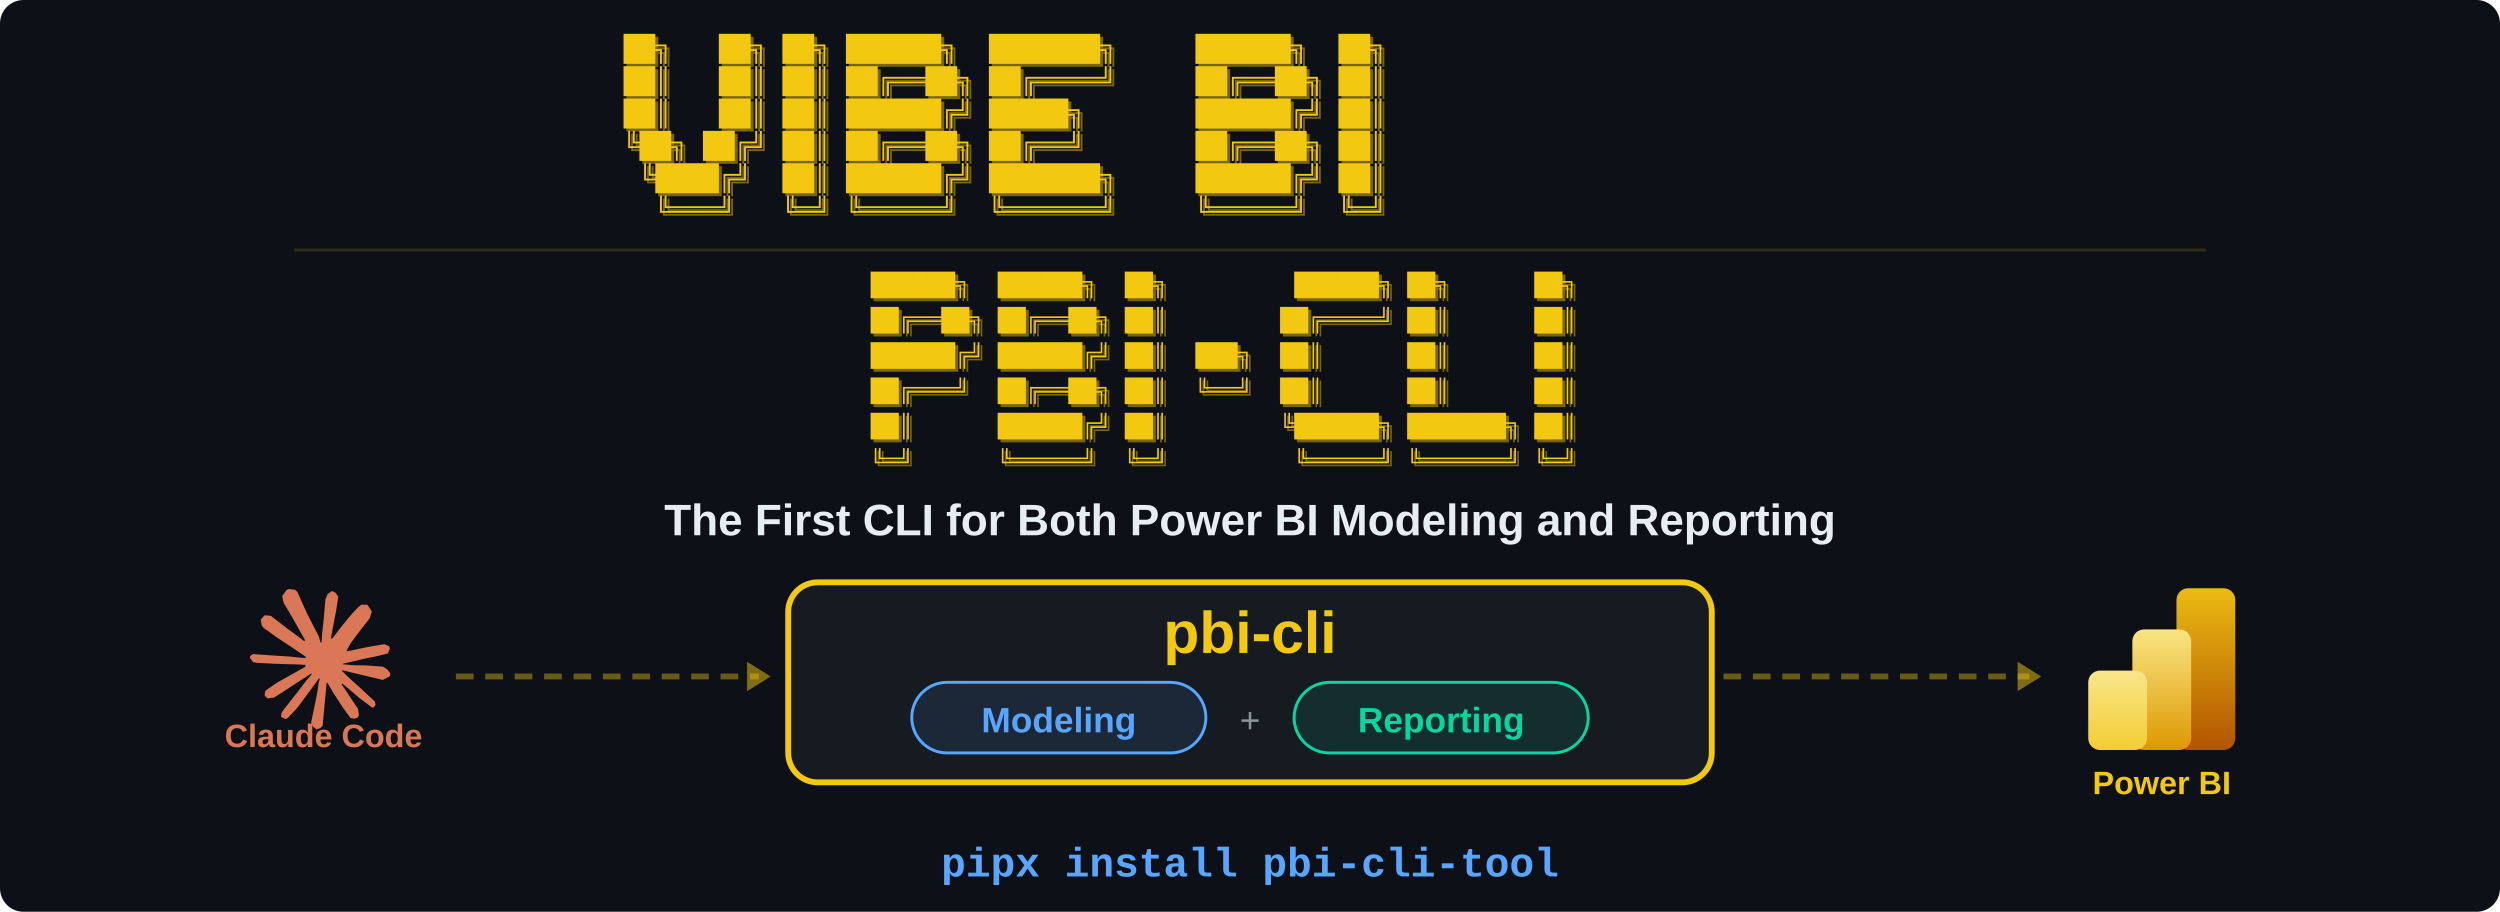
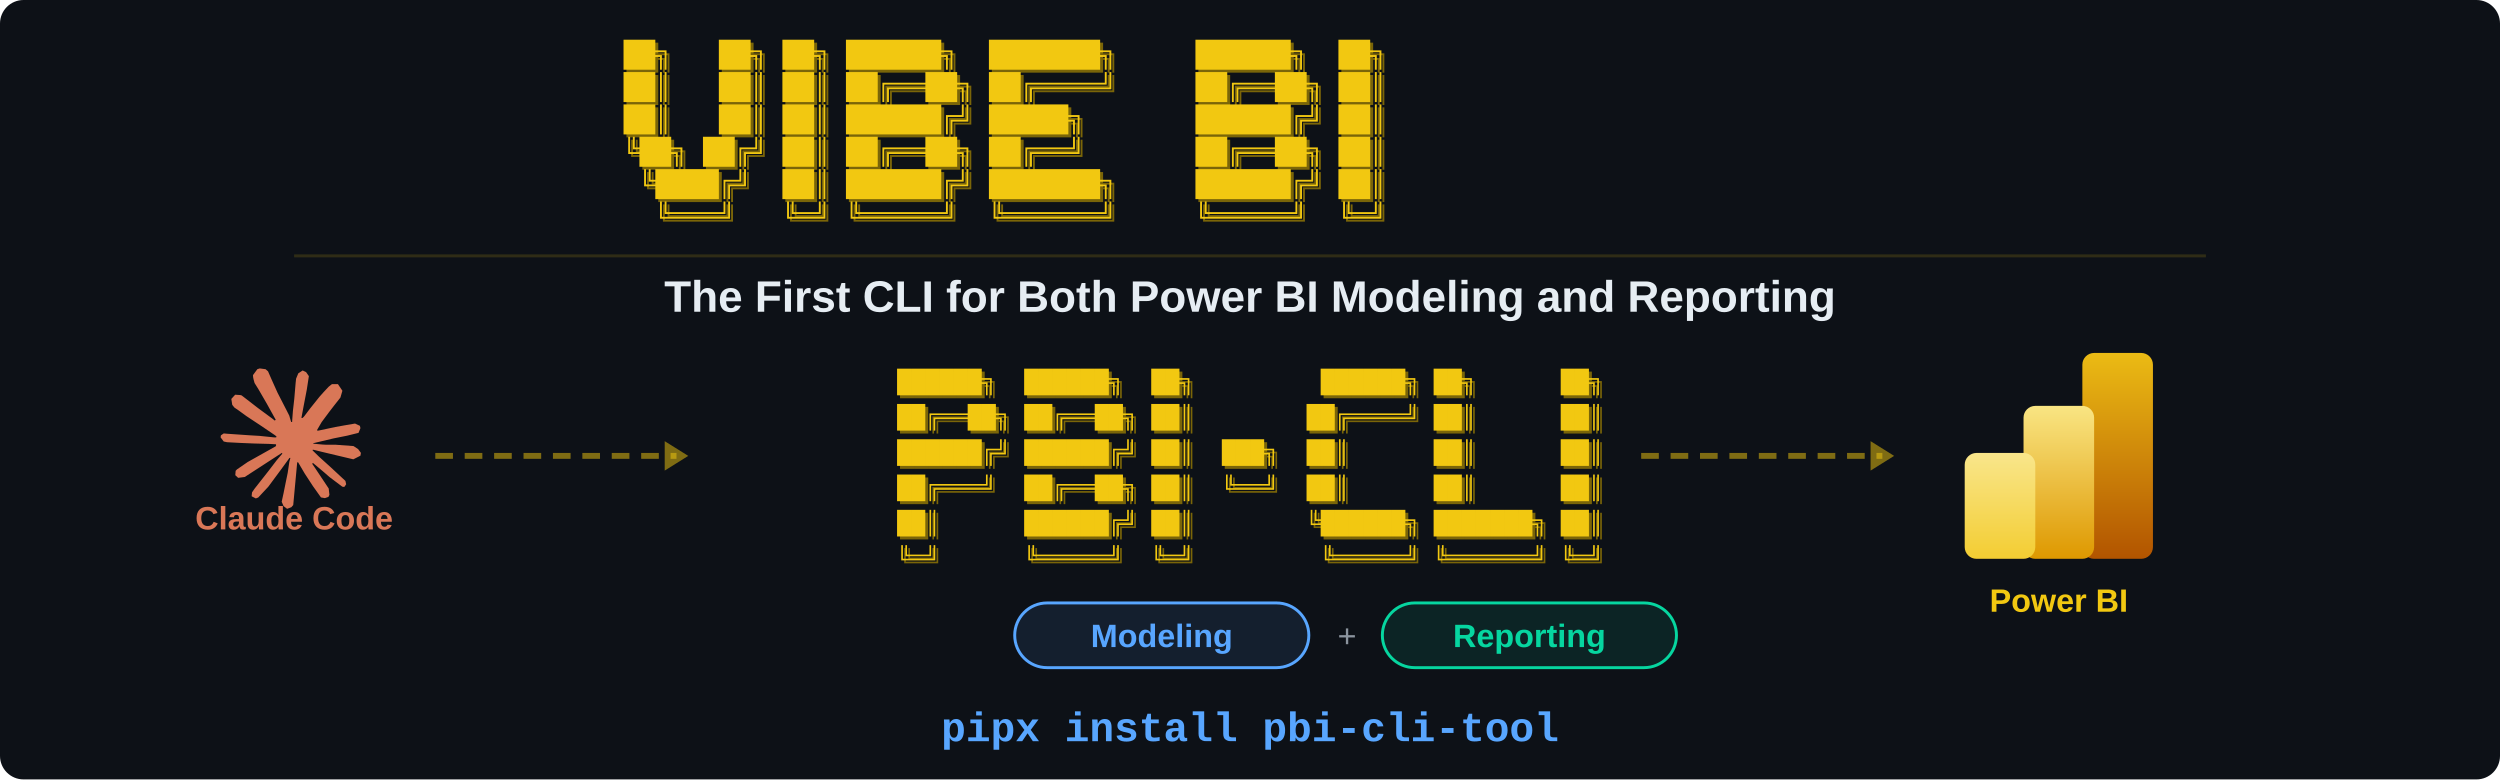
- <svg xmlns="http://www.w3.org/2000/svg" width="850" height="310" viewBox="0 0 850 310">
+ <svg xmlns="http://www.w3.org/2000/svg" width="850" height="265" viewBox="0 0 850 265">
  <defs>
    <linearGradient id="pbi-bar1" x1="50%" y1="0%" x2="50%" y2="100%">
      <stop offset="0%" stop-color="#EBBB14" />
      <stop offset="100%" stop-color="#B25400" />
    </linearGradient>
    <linearGradient id="pbi-bar2" x1="50%" y1="0%" x2="50%" y2="100%">
      <stop offset="0%" stop-color="#F9E583" />
      <stop offset="100%" stop-color="#DE9800" />
    </linearGradient>
    <linearGradient id="pbi-bar3" x1="50%" y1="0%" x2="50%" y2="100%">
      <stop offset="0%" stop-color="#F9E68B" />
      <stop offset="100%" stop-color="#F3CD32" />
    </linearGradient>
  </defs>
  <rect width="100%" height="100%" fill="#0d1117" rx="8" />
  <text font-family="'Courier New', Courier, monospace" font-size="9" fill="#7A6508" xml:space="preserve">
-     <tspan x="213" y="20">██╗   ██╗ ██╗ ██████╗  ███████╗     ██████╗  ██╗</tspan>
-     <tspan x="213" y="31">██║   ██║ ██║ ██╔══██╗ ██╔════╝     ██╔══██╗ ██║</tspan>
-     <tspan x="213" y="42">██║   ██║ ██║ ██████╔╝ █████╗       ██████╔╝ ██║</tspan>
-     <tspan x="213" y="53">╚██╗ ██╔╝ ██║ ██╔══██╗ ██╔══╝       ██╔══██╗ ██║</tspan>
-     <tspan x="213" y="64"> ╚████╔╝  ██║ ██████╔╝ ███████╗     ██████╔╝ ██║</tspan>
-     <tspan x="213" y="75">  ╚═══╝   ╚═╝ ╚═════╝  ╚══════╝     ╚═════╝  ╚═╝</tspan>
+     <tspan x="213" y="22">██╗   ██╗ ██╗ ██████╗  ███████╗     ██████╗  ██╗</tspan>
+     <tspan x="213" y="33">██║   ██║ ██║ ██╔══██╗ ██╔════╝     ██╔══██╗ ██║</tspan>
+     <tspan x="213" y="44">██║   ██║ ██║ ██████╔╝ █████╗       ██████╔╝ ██║</tspan>
+     <tspan x="213" y="55">╚██╗ ██╔╝ ██║ ██╔══██╗ ██╔══╝       ██╔══██╗ ██║</tspan>
+     <tspan x="213" y="66"> ╚████╔╝  ██║ ██████╔╝ ███████╗     ██████╔╝ ██║</tspan>
+     <tspan x="213" y="77">  ╚═══╝   ╚═╝ ╚═════╝  ╚══════╝     ╚═════╝  ╚═╝</tspan>
  </text>
  <text font-family="'Courier New', Courier, monospace" font-size="9" fill="#F2C811" xml:space="preserve">
-     <tspan x="212" y="19">██╗   ██╗ ██╗ ██████╗  ███████╗     ██████╗  ██╗</tspan>
-     <tspan x="212" y="30">██║   ██║ ██║ ██╔══██╗ ██╔════╝     ██╔══██╗ ██║</tspan>
-     <tspan x="212" y="41">██║   ██║ ██║ ██████╔╝ █████╗       ██████╔╝ ██║</tspan>
-     <tspan x="212" y="52">╚██╗ ██╔╝ ██║ ██╔══██╗ ██╔══╝       ██╔══██╗ ██║</tspan>
-     <tspan x="212" y="63"> ╚████╔╝  ██║ ██████╔╝ ███████╗     ██████╔╝ ██║</tspan>
-     <tspan x="212" y="74">  ╚═══╝   ╚═╝ ╚═════╝  ╚══════╝     ╚═════╝  ╚═╝</tspan>
+     <tspan x="212" y="21">██╗   ██╗ ██╗ ██████╗  ███████╗     ██████╗  ██╗</tspan>
+     <tspan x="212" y="32">██║   ██║ ██║ ██╔══██╗ ██╔════╝     ██╔══██╗ ██║</tspan>
+     <tspan x="212" y="43">██║   ██║ ██║ ██████╔╝ █████╗       ██████╔╝ ██║</tspan>
+     <tspan x="212" y="54">╚██╗ ██╔╝ ██║ ██╔══██╗ ██╔══╝       ██╔══██╗ ██║</tspan>
+     <tspan x="212" y="65"> ╚████╔╝  ██║ ██████╔╝ ███████╗     ██████╔╝ ██║</tspan>
+     <tspan x="212" y="76">  ╚═══╝   ╚═╝ ╚═════╝  ╚══════╝     ╚═════╝  ╚═╝</tspan>
  </text>
-   <line x1="100" y1="85" x2="750" y2="85" stroke="#F2C811" stroke-opacity="0.15" stroke-width="1" />
+   <line x1="100" y1="87" x2="750" y2="87" stroke="#F2C811" stroke-opacity="0.15" stroke-width="1" />
+   <text x="425" y="106" font-family="'Segoe UI', Arial, sans-serif" font-size="15" fill="#e6edf3" text-anchor="middle" font-weight="600">The First CLI for Both Power BI Modeling and Reporting</text>
+   <g transform="translate(75, 125) scale(0.04)">
+     <path fill="#d97757" d="M 233.96 800.215 L 468.644 668.537 L 472.591 657.101 L 468.644 650.738 L 457.208 650.738 L 417.987 648.322 L 283.893 644.698 L 167.597 639.866 L 54.926 633.826 L 26.577 627.785 L 3.3e-05 592.752 L 2.738 575.275 L 26.577 559.248 L 60.725 562.228 L 136.188 567.383 L 249.423 575.195 L 331.57 580.027 L 453.262 592.671 L 472.591 592.671 L 475.329 584.859 L 468.725 580.027 L 463.571 575.195 L 346.389 495.785 L 219.544 411.866 L 153.101 363.544 L 117.181 339.06 L 99.06 316.107 L 91.248 266.014 L 123.866 230.094 L 167.678 233.074 L 178.873 236.054 L 223.248 270.201 L 318.04 343.57 L 441.826 434.738 L 459.946 449.799 L 467.195 444.644 L 468.081 441.02 L 459.946 427.409 L 392.617 305.718 L 320.779 181.933 L 288.805 130.631 L 280.349 99.866 C 277.369 87.221 275.195 76.591 275.195 63.624 L 312.322 13.208 L 332.859 6.604 L 382.389 13.208 L 403.248 31.329 L 434.014 101.718 L 483.866 212.537 L 561.181 363.221 L 583.812 407.919 L 595.893 449.315 L 600.403 461.96 L 608.215 461.96 L 608.215 454.712 L 614.577 369.826 L 626.336 265.611 L 637.772 131.517 L 641.718 93.745 L 660.403 48.483 L 697.53 24 L 726.524 37.852 L 750.363 72 L 747.06 94.067 L 732.886 186.201 L 705.101 330.524 L 686.98 427.168 L 697.53 427.168 L 709.611 415.087 L 758.497 350.175 L 840.644 247.49 L 876.886 206.738 L 919.168 161.718 L 946.309 140.295 L 997.611 140.295 L 1035.383 196.43 L 1018.47 254.416 L 965.638 321.423 L 921.826 378.202 L 859.007 462.765 L 819.785 530.416 L 823.409 535.812 L 832.752 534.926 L 974.658 504.725 L 1051.329 490.873 L 1142.819 475.168 L 1184.215 494.497 L 1188.725 514.148 L 1172.456 554.336 L 1074.604 578.497 L 959.839 601.45 L 788.94 641.879 L 786.846 643.409 L 789.262 646.389 L 866.255 653.638 L 899.195 655.409 L 979.812 655.409 L 1129.933 666.604 L 1169.154 692.537 L 1192.671 724.269 L 1188.725 748.43 L 1128.322 779.195 L 1046.819 759.866 L 856.591 714.604 L 791.356 698.336 L 782.336 698.336 L 782.336 703.732 L 836.698 756.886 L 936.322 846.846 L 1061.074 962.819 L 1067.436 991.49 L 1051.409 1014.121 L 1034.497 1011.705 L 924.886 929.235 L 882.604 892.108 L 786.846 811.49 L 780.483 811.49 L 780.483 819.946 L 802.55 852.242 L 919.087 1027.409 L 925.128 1081.128 L 916.671 1098.604 L 886.47 1109.154 L 853.289 1103.114 L 785.074 1007.356 L 714.685 899.517 L 657.906 802.872 L 650.98 806.819 L 617.477 1167.705 L 601.772 1186.148 L 565.53 1200 L 535.329 1177.047 L 519.302 1139.92 L 535.329 1066.551 L 554.658 970.792 L 570.362 894.685 L 584.537 800.134 L 592.993 768.725 L 592.43 766.631 L 585.503 767.517 L 514.228 865.369 L 405.826 1011.866 L 320.054 1103.678 L 299.517 1111.812 L 263.92 1093.369 L 267.221 1060.43 L 287.114 1031.114 L 405.826 880.107 L 477.423 786.524 L 523.651 732.483 L 523.329 724.671 L 520.591 724.671 L 205.289 929.396 L 149.154 936.644 L 124.993 914.014 L 127.973 876.886 L 139.409 864.805 L 234.201 799.57 L 233.879 799.893 Z" />
+   </g>
+   <text x="100" y="180" font-family="'Segoe UI', Arial, sans-serif" font-size="11" fill="#d97757" text-anchor="middle" font-weight="600">Claude Code</text>
+   <line x1="148" y1="155" x2="230" y2="155" stroke="#F2C811" stroke-width="2" stroke-dasharray="6,4" stroke-opacity="0.5" />
+   <polygon points="234,155 226,150 226,160" fill="#F2C811" fill-opacity="0.5" />
  <text font-family="'Courier New', Courier, monospace" font-size="8" fill="#7A6508" xml:space="preserve">
-     <tspan x="297" y="100">██████╗  ██████╗  ██╗         ██████╗ ██╗      ██╗</tspan>
-     <tspan x="297" y="112">██╔══██╗ ██╔══██╗ ██║        ██╔════╝ ██║      ██║</tspan>
-     <tspan x="297" y="124">██████╔╝ ██████╔╝ ██║  ███╗  ██║      ██║      ██║</tspan>
-     <tspan x="297" y="136">██╔═══╝  ██╔══██╗ ██║  ╚══╝  ██║      ██║      ██║</tspan>
-     <tspan x="297" y="148">██║      ██████╔╝ ██║        ╚██████╗ ███████╗ ██║</tspan>
-     <tspan x="297" y="160">╚═╝      ╚═════╝  ╚═╝         ╚═════╝ ╚══════╝ ╚═╝</tspan>
+     <tspan x="306" y="133">██████╗  ██████╗  ██╗         ██████╗ ██╗      ██╗</tspan>
+     <tspan x="306" y="145">██╔══██╗ ██╔══██╗ ██║        ██╔════╝ ██║      ██║</tspan>
+     <tspan x="306" y="157">██████╔╝ ██████╔╝ ██║  ███╗  ██║      ██║      ██║</tspan>
+     <tspan x="306" y="169">██╔═══╝  ██╔══██╗ ██║  ╚══╝  ██║      ██║      ██║</tspan>
+     <tspan x="306" y="181">██║      ██████╔╝ ██║        ╚██████╗ ███████╗ ██║</tspan>
+     <tspan x="306" y="193">╚═╝      ╚═════╝  ╚═╝         ╚═════╝ ╚══════╝ ╚═╝</tspan>
  </text>
  <text font-family="'Courier New', Courier, monospace" font-size="8" fill="#F2C811" xml:space="preserve">
-     <tspan x="296" y="99">██████╗  ██████╗  ██╗         ██████╗ ██╗      ██╗</tspan>
-     <tspan x="296" y="111">██╔══██╗ ██╔══██╗ ██║        ██╔════╝ ██║      ██║</tspan>
-     <tspan x="296" y="123">██████╔╝ ██████╔╝ ██║  ███╗  ██║      ██║      ██║</tspan>
-     <tspan x="296" y="135">██╔═══╝  ██╔══██╗ ██║  ╚══╝  ██║      ██║      ██║</tspan>
-     <tspan x="296" y="147">██║      ██████╔╝ ██║        ╚██████╗ ███████╗ ██║</tspan>
-     <tspan x="296" y="159">╚═╝      ╚═════╝  ╚═╝         ╚═════╝ ╚══════╝ ╚═╝</tspan>
+     <tspan x="305" y="132">██████╗  ██████╗  ██╗         ██████╗ ██╗      ██╗</tspan>
+     <tspan x="305" y="144">██╔══██╗ ██╔══██╗ ██║        ██╔════╝ ██║      ██║</tspan>
+     <tspan x="305" y="156">██████╔╝ ██████╔╝ ██║  ███╗  ██║      ██║      ██║</tspan>
+     <tspan x="305" y="168">██╔═══╝  ██╔══██╗ ██║  ╚══╝  ██║      ██║      ██║</tspan>
+     <tspan x="305" y="180">██║      ██████╔╝ ██║        ╚██████╗ ███████╗ ██║</tspan>
+     <tspan x="305" y="192">╚═╝      ╚═════╝  ╚═╝         ╚═════╝ ╚══════╝ ╚═╝</tspan>
  </text>
-   <text x="425" y="182" font-family="'Segoe UI', Arial, sans-serif" font-size="15" fill="#e6edf3" text-anchor="middle" font-weight="600">The First CLI for Both Power BI Modeling and Reporting</text>
-   <g transform="translate(85, 200) scale(0.04)">
-     <path fill="#d97757" d="M 233.96 800.215 L 468.644 668.537 L 472.591 657.101 L 468.644 650.738 L 457.208 650.738 L 417.987 648.322 L 283.893 644.698 L 167.597 639.866 L 54.926 633.826 L 26.577 627.785 L 3.3e-05 592.752 L 2.738 575.275 L 26.577 559.248 L 60.725 562.228 L 136.188 567.383 L 249.423 575.195 L 331.57 580.027 L 453.262 592.671 L 472.591 592.671 L 475.329 584.859 L 468.725 580.027 L 463.571 575.195 L 346.389 495.785 L 219.544 411.866 L 153.101 363.544 L 117.181 339.06 L 99.06 316.107 L 91.248 266.014 L 123.866 230.094 L 167.678 233.074 L 178.873 236.054 L 223.248 270.201 L 318.04 343.57 L 441.826 434.738 L 459.946 449.799 L 467.195 444.644 L 468.081 441.02 L 459.946 427.409 L 392.617 305.718 L 320.779 181.933 L 288.805 130.631 L 280.349 99.866 C 277.369 87.221 275.195 76.591 275.195 63.624 L 312.322 13.208 L 332.859 6.604 L 382.389 13.208 L 403.248 31.329 L 434.014 101.718 L 483.866 212.537 L 561.181 363.221 L 583.812 407.919 L 595.893 449.315 L 600.403 461.96 L 608.215 461.96 L 608.215 454.712 L 614.577 369.826 L 626.336 265.611 L 637.772 131.517 L 641.718 93.745 L 660.403 48.483 L 697.53 24 L 726.524 37.852 L 750.363 72 L 747.06 94.067 L 732.886 186.201 L 705.101 330.524 L 686.98 427.168 L 697.53 427.168 L 709.611 415.087 L 758.497 350.175 L 840.644 247.49 L 876.886 206.738 L 919.168 161.718 L 946.309 140.295 L 997.611 140.295 L 1035.383 196.43 L 1018.47 254.416 L 965.638 321.423 L 921.826 378.202 L 859.007 462.765 L 819.785 530.416 L 823.409 535.812 L 832.752 534.926 L 974.658 504.725 L 1051.329 490.873 L 1142.819 475.168 L 1184.215 494.497 L 1188.725 514.148 L 1172.456 554.336 L 1074.604 578.497 L 959.839 601.45 L 788.94 641.879 L 786.846 643.409 L 789.262 646.389 L 866.255 653.638 L 899.195 655.409 L 979.812 655.409 L 1129.933 666.604 L 1169.154 692.537 L 1192.671 724.269 L 1188.725 748.43 L 1128.322 779.195 L 1046.819 759.866 L 856.591 714.604 L 791.356 698.336 L 782.336 698.336 L 782.336 703.732 L 836.698 756.886 L 936.322 846.846 L 1061.074 962.819 L 1067.436 991.49 L 1051.409 1014.121 L 1034.497 1011.705 L 924.886 929.235 L 882.604 892.108 L 786.846 811.49 L 780.483 811.49 L 780.483 819.946 L 802.55 852.242 L 919.087 1027.409 L 925.128 1081.128 L 916.671 1098.604 L 886.47 1109.154 L 853.289 1103.114 L 785.074 1007.356 L 714.685 899.517 L 657.906 802.872 L 650.98 806.819 L 617.477 1167.705 L 601.772 1186.148 L 565.53 1200 L 535.329 1177.047 L 519.302 1139.92 L 535.329 1066.551 L 554.658 970.792 L 570.362 894.685 L 584.537 800.134 L 592.993 768.725 L 592.43 766.631 L 585.503 767.517 L 514.228 865.369 L 405.826 1011.866 L 320.054 1103.678 L 299.517 1111.812 L 263.92 1093.369 L 267.221 1060.43 L 287.114 1031.114 L 405.826 880.107 L 477.423 786.524 L 523.651 732.483 L 523.329 724.671 L 520.591 724.671 L 205.289 929.396 L 149.154 936.644 L 124.993 914.014 L 127.973 876.886 L 139.409 864.805 L 234.201 799.57 L 233.879 799.893 Z" />
+   <line x1="558" y1="155" x2="640" y2="155" stroke="#F2C811" stroke-width="2" stroke-dasharray="6,4" stroke-opacity="0.5" />
+   <polygon points="644,155 636,150 636,160" fill="#F2C811" fill-opacity="0.5" />
+   <g transform="translate(668, 120)">
+     <rect x="40" y="0" width="24" height="70" rx="4" fill="url(#pbi-bar1)" />
+     <rect x="20" y="18" width="24" height="52" rx="4" fill="url(#pbi-bar2)" />
+     <rect x="0" y="34" width="24" height="36" rx="4" fill="url(#pbi-bar3)" />
  </g>
-   <text x="110" y="254" font-family="'Segoe UI', Arial, sans-serif" font-size="11" fill="#d97757" text-anchor="middle" font-weight="600">Claude Code</text>
-   <line x1="155" y1="230" x2="258" y2="230" stroke="#F2C811" stroke-width="2" stroke-dasharray="6,4" stroke-opacity="0.4" />
-   <polygon points="262,230 254,225 254,235" fill="#F2C811" fill-opacity="0.5" />
-   <rect x="268" y="198" width="314" height="68" rx="10" fill="#161b22" stroke="#F2C811" stroke-width="2" />
-   <text x="425" y="222" font-family="'Segoe UI', Arial, sans-serif" font-size="20" fill="#F2C811" text-anchor="middle" font-weight="bold">pbi-cli</text>
-   <rect x="310" y="232" width="100" height="24" rx="12" fill="#58a6ff" fill-opacity="0.1" stroke="#58a6ff" stroke-width="1" />
-   <text x="360" y="249" font-family="'Segoe UI', Arial, sans-serif" font-size="12" fill="#58a6ff" text-anchor="middle" font-weight="600">Modeling</text>
-   <text x="425" y="249" font-family="'Segoe UI', Arial, sans-serif" font-size="12" fill="#8b949e" text-anchor="middle">+</text>
-   <rect x="440" y="232" width="100" height="24" rx="12" fill="#06d6a0" fill-opacity="0.1" stroke="#06d6a0" stroke-width="1" />
-   <text x="490" y="249" font-family="'Segoe UI', Arial, sans-serif" font-size="12" fill="#06d6a0" text-anchor="middle" font-weight="600">Reporting</text>
-   <line x1="586" y1="230" x2="690" y2="230" stroke="#F2C811" stroke-width="2" stroke-dasharray="6,4" stroke-opacity="0.4" />
-   <polygon points="694,230 686,225 686,235" fill="#F2C811" fill-opacity="0.5" />
-   <g transform="translate(710, 200)">
-     <rect x="30" y="0" width="20" height="55" rx="4" fill="url(#pbi-bar1)" />
-     <rect x="15" y="14" width="20" height="41" rx="4" fill="url(#pbi-bar2)" />
-     <rect x="0" y="28" width="20" height="27" rx="4" fill="url(#pbi-bar3)" />
-   </g>
-   <text x="735" y="270" font-family="'Segoe UI', Arial, sans-serif" font-size="11" fill="#F2C811" text-anchor="middle" font-weight="600">Power BI</text>
-   <text x="425" y="298" font-family="'Courier New', Courier, monospace" font-size="14" fill="#58a6ff" text-anchor="middle" font-weight="bold">pipx install pbi-cli-tool</text>
+   <text x="700" y="208" font-family="'Segoe UI', Arial, sans-serif" font-size="11" fill="#F2C811" text-anchor="middle" font-weight="600">Power BI</text>
+   <rect x="345" y="205" width="100" height="22" rx="11" fill="#58a6ff" fill-opacity="0.1" stroke="#58a6ff" stroke-width="1" />
+   <text x="395" y="220" font-family="'Segoe UI', Arial, sans-serif" font-size="11" fill="#58a6ff" text-anchor="middle" font-weight="600">Modeling</text>
+   <text x="458" y="220" font-family="'Segoe UI', Arial, sans-serif" font-size="11" fill="#8b949e" text-anchor="middle">+</text>
+   <rect x="470" y="205" width="100" height="22" rx="11" fill="#06d6a0" fill-opacity="0.1" stroke="#06d6a0" stroke-width="1" />
+   <text x="520" y="220" font-family="'Segoe UI', Arial, sans-serif" font-size="11" fill="#06d6a0" text-anchor="middle" font-weight="600">Reporting</text>
+   <text x="425" y="252" font-family="'Courier New', Courier, monospace" font-size="14" fill="#58a6ff" text-anchor="middle" font-weight="bold">pipx install pbi-cli-tool</text>
</svg>
